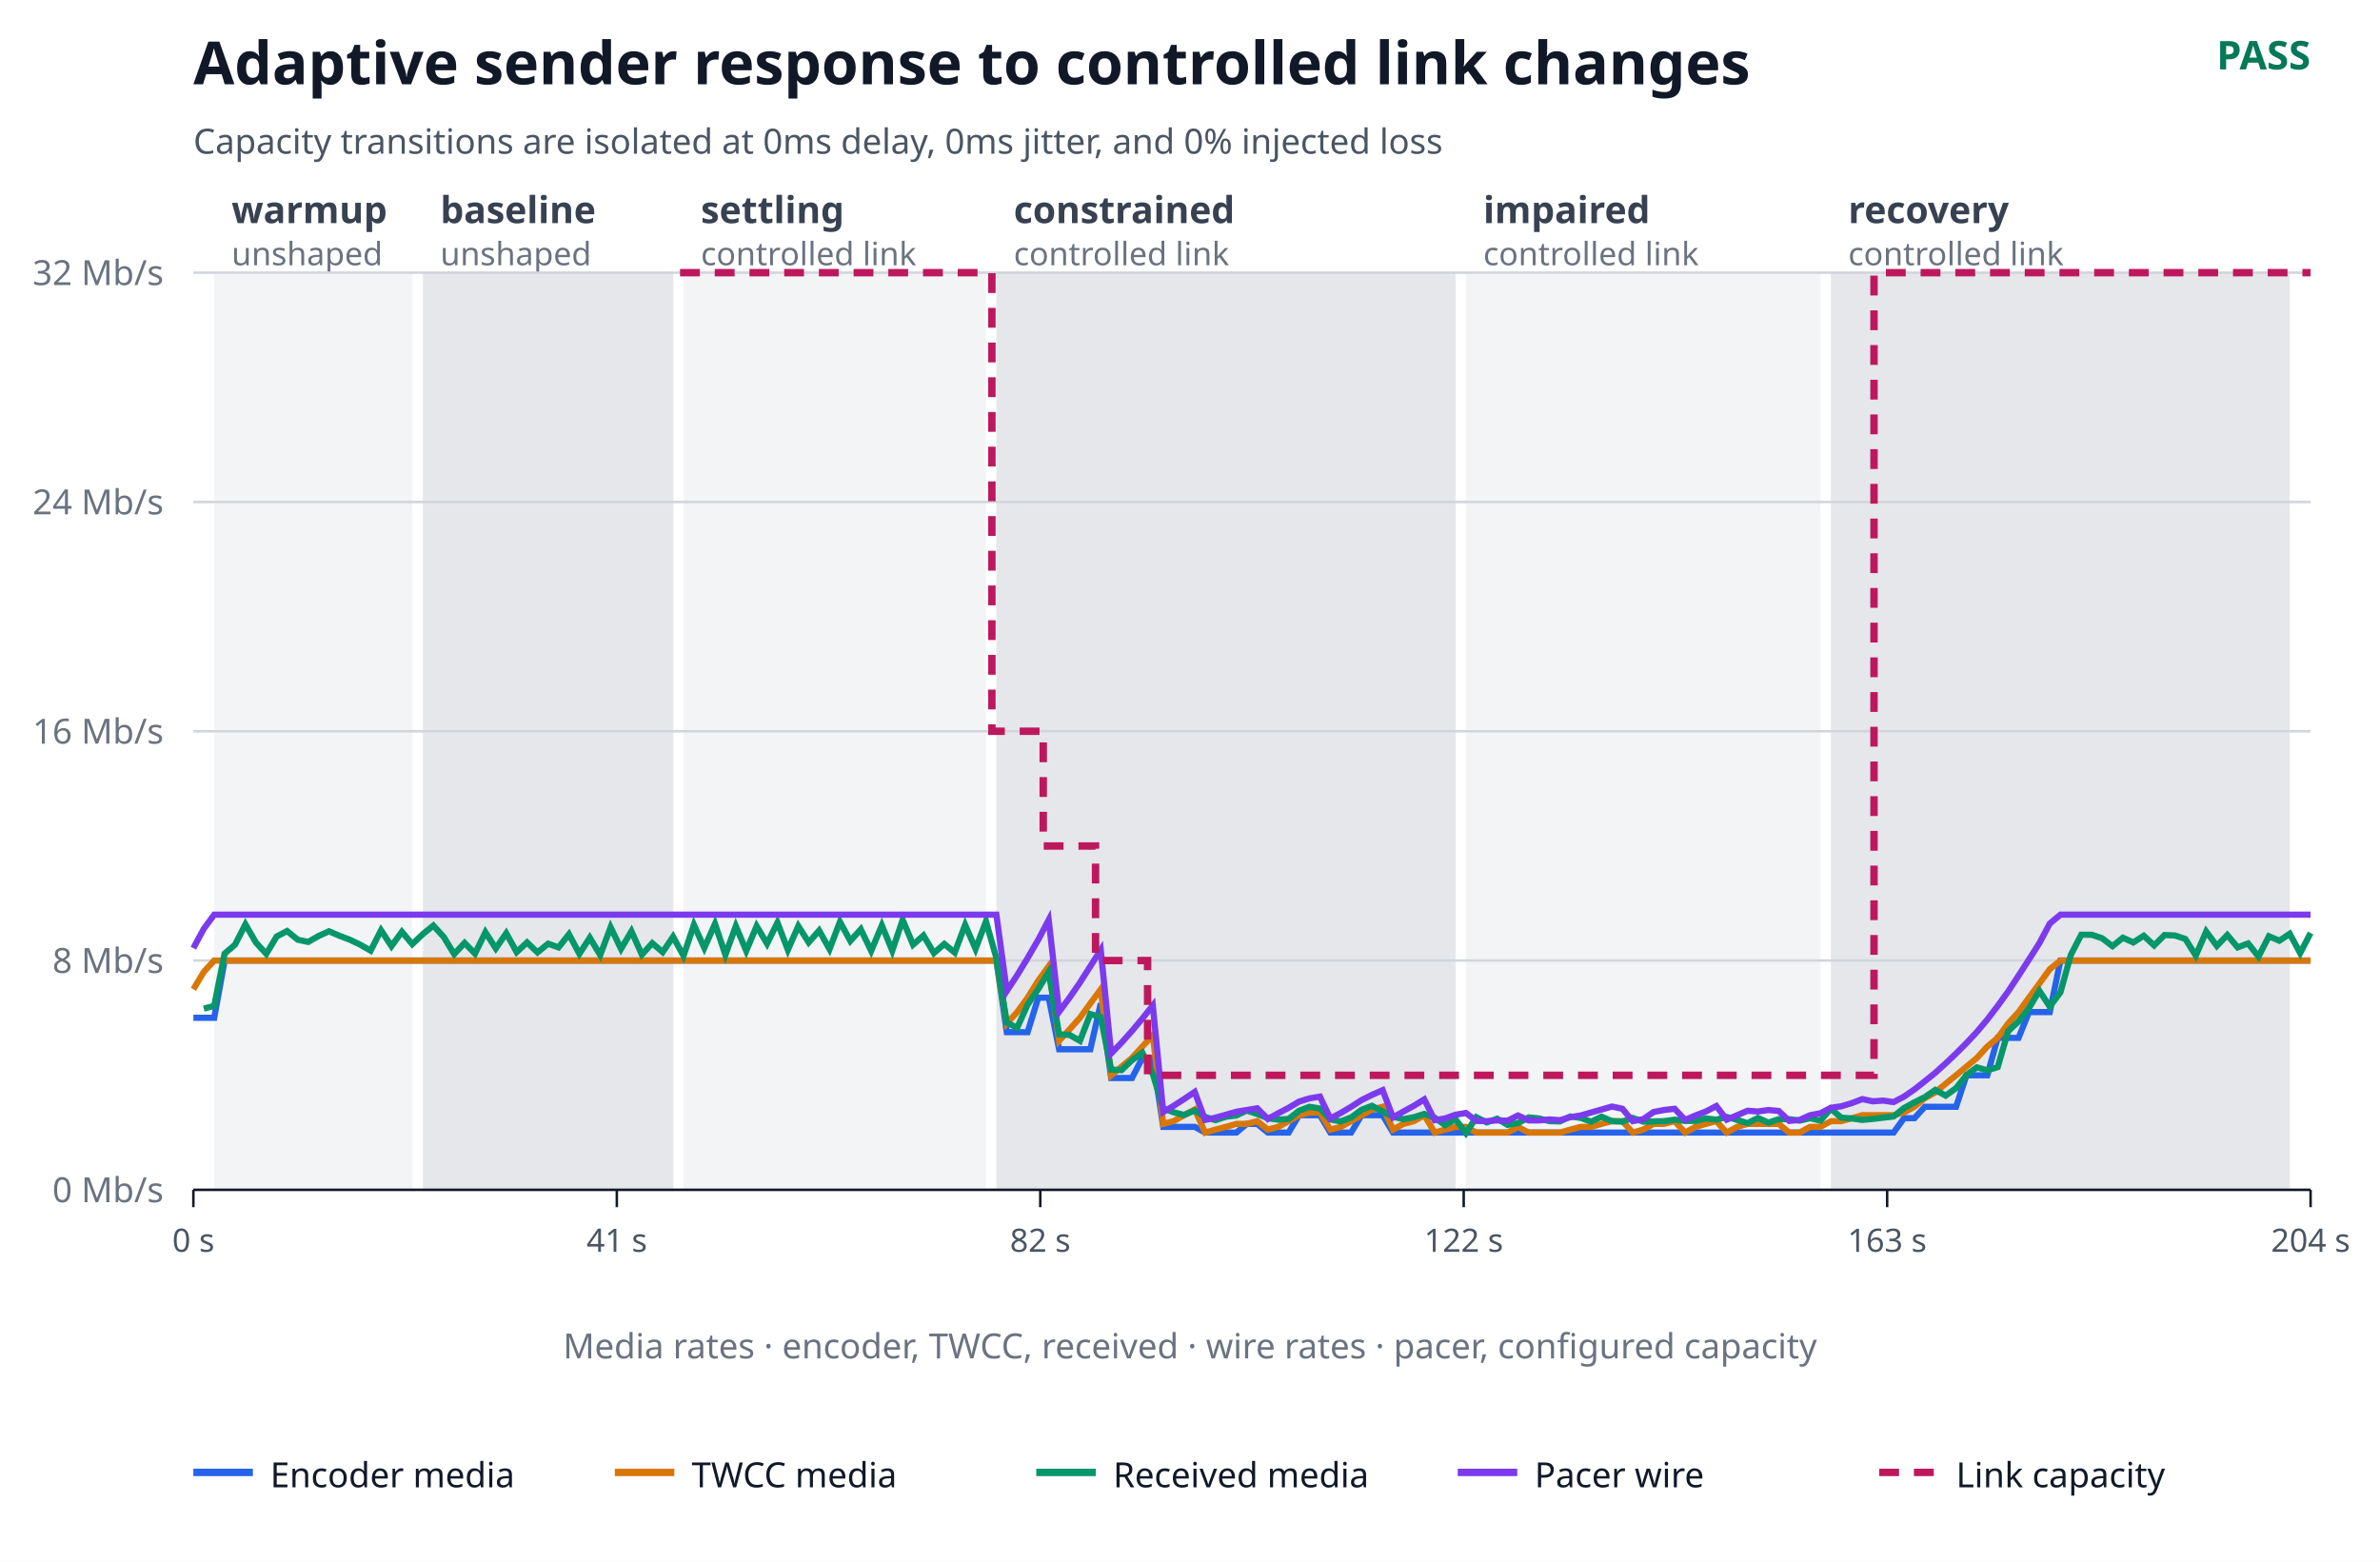
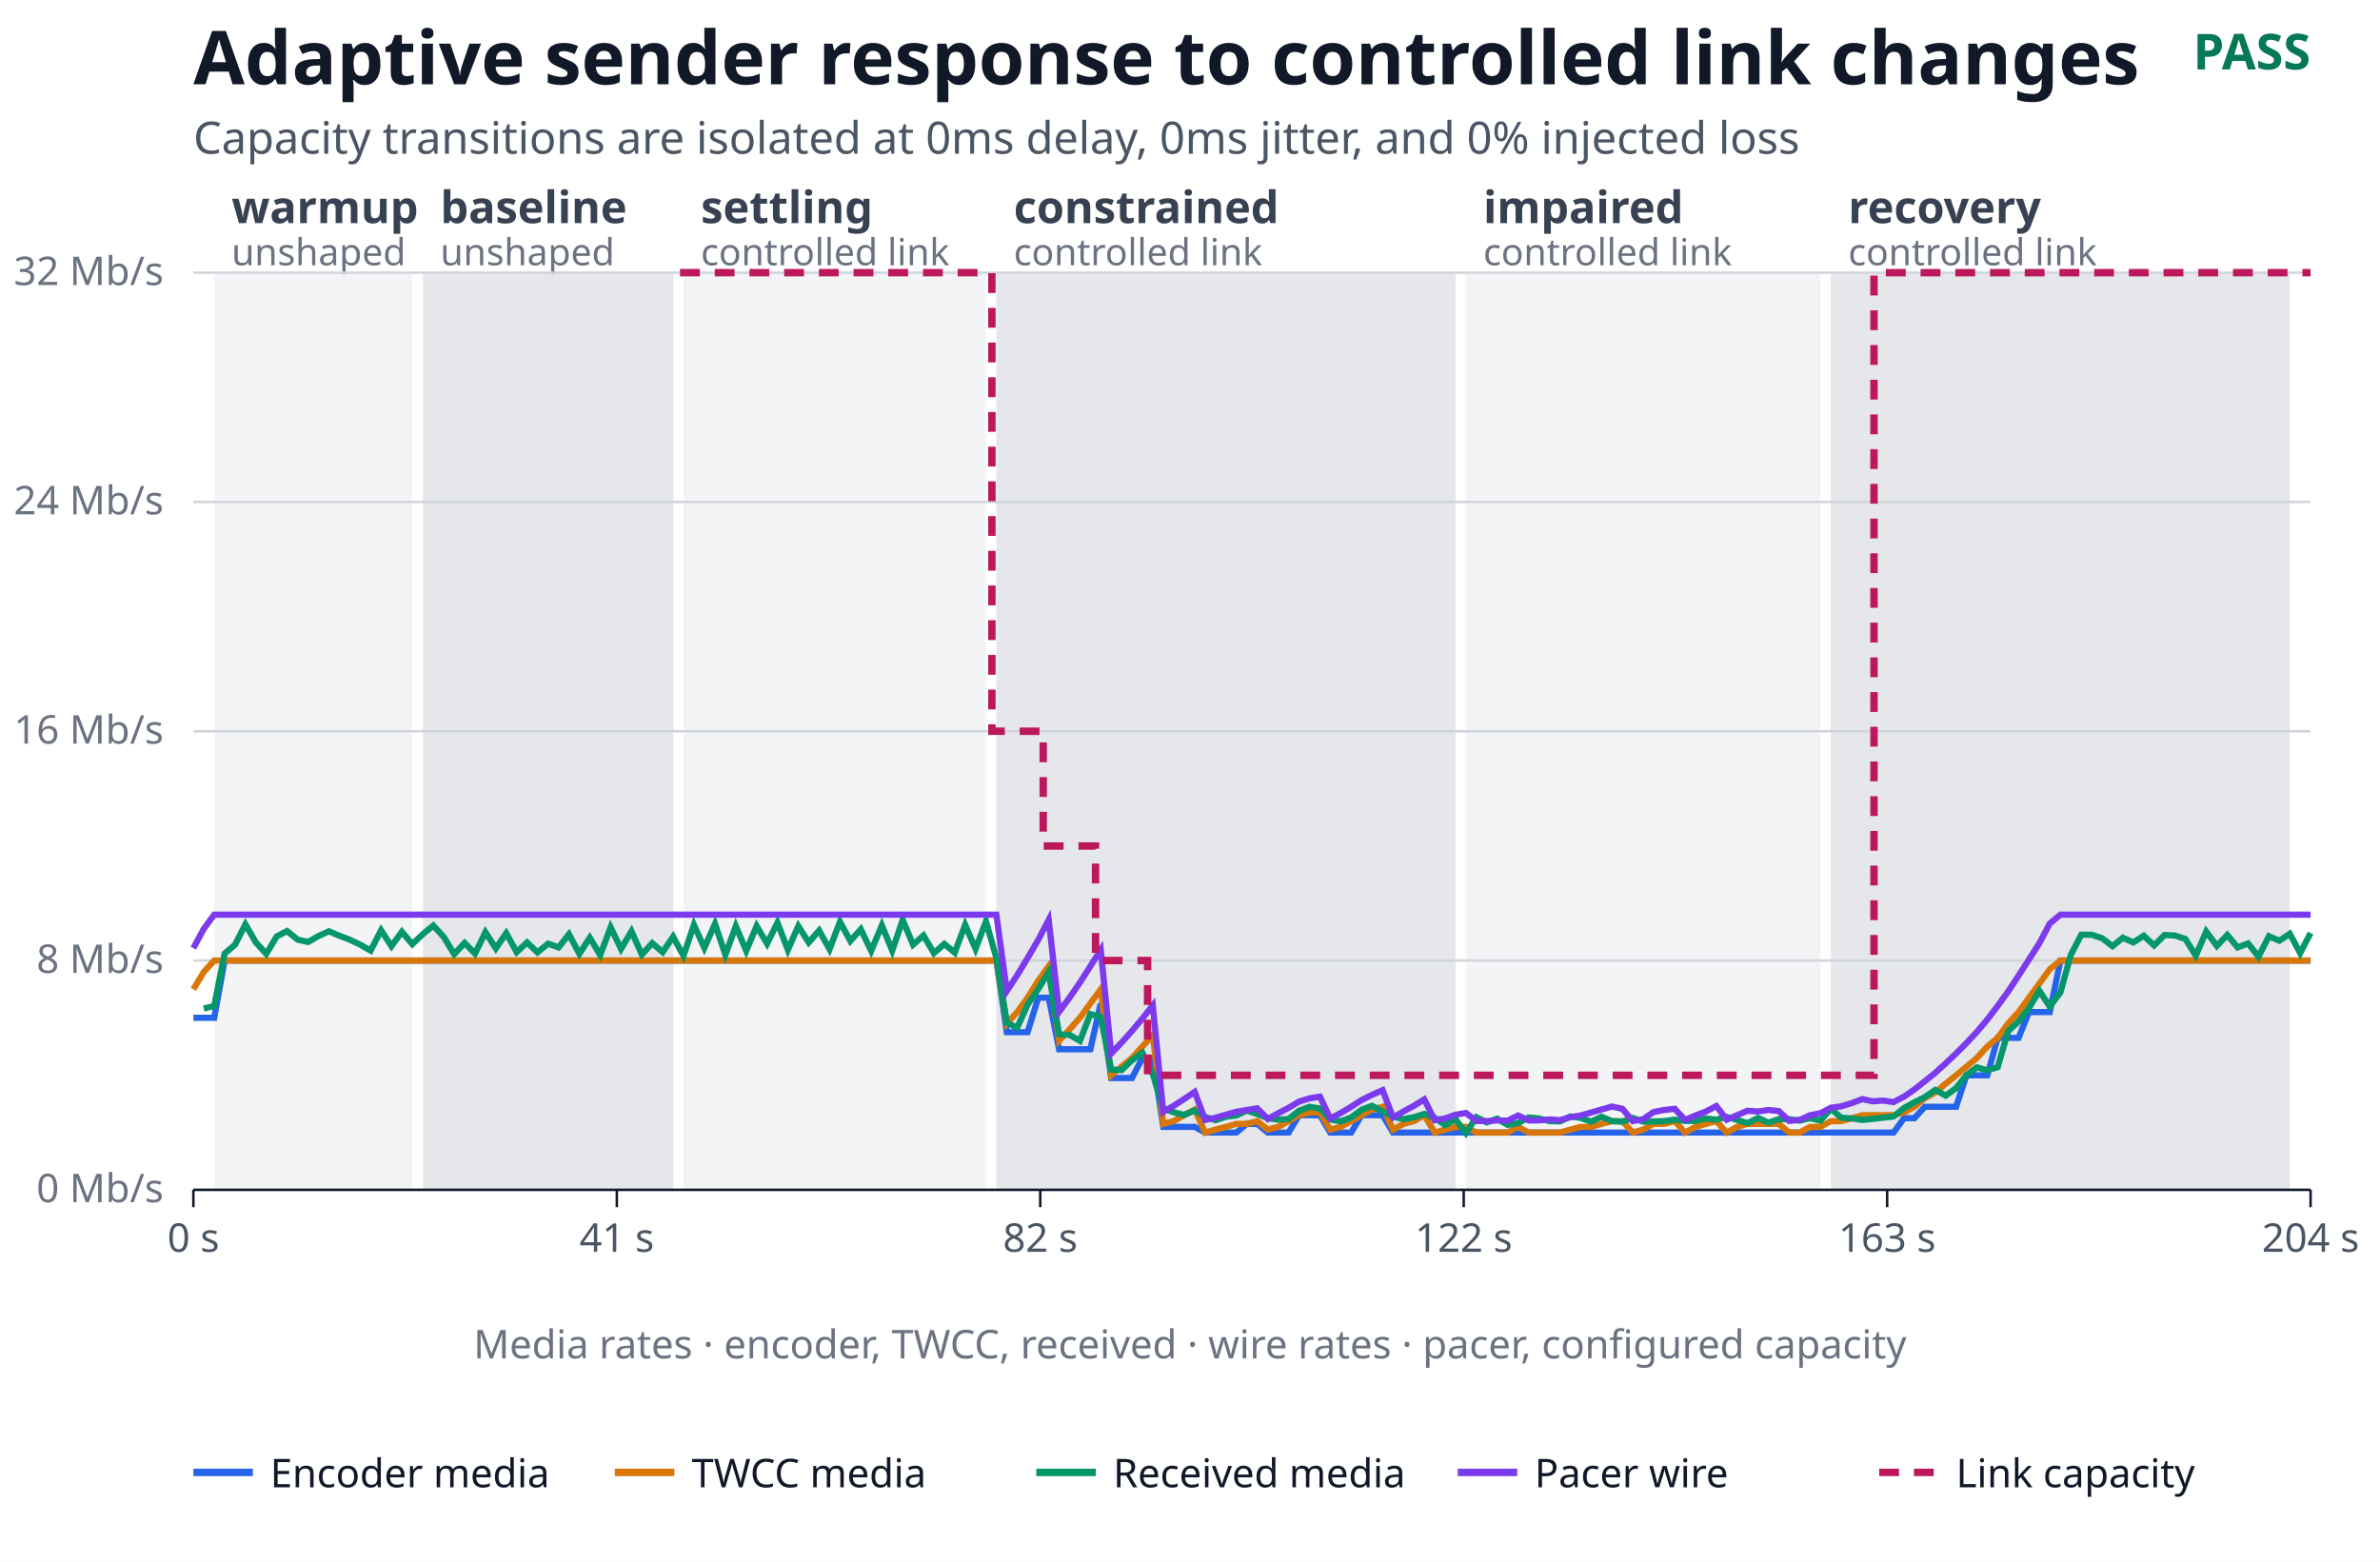
<svg xmlns="http://www.w3.org/2000/svg" width="960" height="630" viewBox="0 0 960 630" role="img" aria-labelledby="title description" style="font-family:system-ui,sans-serif">
  <rect width="100%" height="100%" fill="#ffffff" />
-   <text x="78" y="34" font-size="24" font-weight="600" fill="#111827">Adaptive sender response to controlled link changes</text>
-   <text x="78" y="62" font-size="14" fill="#4b5563">Capacity transitions are isolated at 0ms delay, 0ms jitter, and 0% injected loss</text>
-   <text x="932" y="28" text-anchor="end" font-size="16" font-weight="700" fill="#047857">PASS</text>
+   <text x="78" y="34" font-size="30" font-weight="600" fill="#111827">Adaptive sender response to controlled link changes</text>
+   <text x="78" y="62" font-size="18" fill="#4b5563">Capacity transitions are isolated at 0ms delay, 0ms jitter, and 0% injected loss</text>
+   <text x="932" y="28" text-anchor="end" font-size="20" font-weight="700" fill="#047857">PASS</text>
  <rect x="86.4" y="110" width="79.9" height="370" fill="#f3f4f6" />
-   <text x="93.4" y="90" font-size="15" font-weight="600" fill="#374151">warmup</text>
-   <text x="93.4" y="107" font-size="13" fill="#6b7280">unshaped</text>
+   <text x="93.4" y="90" font-size="18" font-weight="600" fill="#374151">warmup</text>
+   <text x="93.4" y="107" font-size="15" fill="#6b7280">unshaped</text>
  <rect x="170.6" y="110" width="101" height="370" fill="#e5e7eb" />
-   <text x="177.6" y="90" font-size="15" font-weight="600" fill="#374151">baseline</text>
-   <text x="177.6" y="107" font-size="13" fill="#6b7280">unshaped</text>
+   <text x="177.6" y="90" font-size="18" font-weight="600" fill="#374151">baseline</text>
+   <text x="177.6" y="107" font-size="15" fill="#6b7280">unshaped</text>
  <rect x="275.7" y="110" width="122" height="370" fill="#f3f4f6" />
-   <text x="282.7" y="90" font-size="15" font-weight="600" fill="#374151">settling</text>
-   <text x="282.7" y="107" font-size="13" fill="#6b7280">controlled link</text>
+   <text x="282.7" y="90" font-size="18" font-weight="600" fill="#374151">settling</text>
+   <text x="282.7" y="107" font-size="15" fill="#6b7280">controlled link</text>
  <rect x="401.9" y="110" width="185.2" height="370" fill="#e5e7eb" />
-   <text x="408.9" y="90" font-size="15" font-weight="600" fill="#374151">constrained</text>
-   <text x="408.9" y="107" font-size="13" fill="#6b7280">controlled link</text>
+   <text x="408.9" y="90" font-size="18" font-weight="600" fill="#374151">constrained</text>
+   <text x="408.9" y="107" font-size="15" fill="#6b7280">controlled link</text>
  <rect x="591.3" y="110" width="143" height="370" fill="#f3f4f6" />
-   <text x="598.3" y="90" font-size="15" font-weight="600" fill="#374151">impaired</text>
-   <text x="598.3" y="107" font-size="13" fill="#6b7280">controlled link</text>
+   <text x="598.3" y="90" font-size="18" font-weight="600" fill="#374151">impaired</text>
+   <text x="598.3" y="107" font-size="15" fill="#6b7280">controlled link</text>
  <rect x="738.5" y="110" width="185.1" height="370" fill="#e5e7eb" />
-   <text x="745.5" y="90" font-size="15" font-weight="600" fill="#374151">recovery</text>
-   <text x="745.5" y="107" font-size="13" fill="#6b7280">controlled link</text>
+   <text x="745.5" y="90" font-size="18" font-weight="600" fill="#374151">recovery</text>
+   <text x="745.5" y="107" font-size="15" fill="#6b7280">controlled link</text>
  <line x1="78" y1="480" x2="932" y2="480" stroke="#d1d5db" />
-   <text x="66" y="485" text-anchor="end" font-size="14" fill="#6b7280">0 Mb/s</text>
+   <text x="66" y="485" text-anchor="end" font-size="16" fill="#6b7280">0 Mb/s</text>
  <line x1="78" y1="387.5" x2="932" y2="387.5" stroke="#d1d5db" />
-   <text x="66" y="392.5" text-anchor="end" font-size="14" fill="#6b7280">8 Mb/s</text>
+   <text x="66" y="392.5" text-anchor="end" font-size="16" fill="#6b7280">8 Mb/s</text>
  <line x1="78" y1="295" x2="932" y2="295" stroke="#d1d5db" />
-   <text x="66" y="300" text-anchor="end" font-size="14" fill="#6b7280">16 Mb/s</text>
+   <text x="66" y="300" text-anchor="end" font-size="16" fill="#6b7280">16 Mb/s</text>
  <line x1="78" y1="202.5" x2="932" y2="202.5" stroke="#d1d5db" />
-   <text x="66" y="207.5" text-anchor="end" font-size="14" fill="#6b7280">24 Mb/s</text>
+   <text x="66" y="207.5" text-anchor="end" font-size="16" fill="#6b7280">24 Mb/s</text>
  <line x1="78" y1="110" x2="932" y2="110" stroke="#d1d5db" />
-   <text x="66" y="115" text-anchor="end" font-size="14" fill="#6b7280">32 Mb/s</text>
+   <text x="66" y="115" text-anchor="end" font-size="16" fill="#6b7280">32 Mb/s</text>
  <polyline fill="none" stroke="#2563eb" stroke-width="2.5" stroke-dasharray="" points="78,410.6 82.2,410.6 86.4,410.6 90.6,387.5 94.8,387.5 99,387.5 103.2,387.5 107.4,387.5 111.6,387.5 115.8,387.5 120.1,387.5 124.3,387.5 128.5,387.5 132.7,387.5 136.9,387.5 141.1,387.5 145.3,387.5 149.5,387.5 153.7,387.5 157.9,387.5 162.1,387.5 166.3,387.5 170.6,387.5 174.8,387.5 179,387.5 183.2,387.5 187.4,387.5 191.6,387.5 195.8,387.5 200,387.5 204.2,387.5 208.4,387.5 212.6,387.5 216.8,387.5 221.1,387.5 225.3,387.5 229.5,387.5 233.7,387.5 237.9,387.5 242.1,387.5 246.3,387.5 250.5,387.5 254.7,387.5 258.9,387.5 263.1,387.5 267.3,387.5 271.5,387.5 275.7,387.5 279.9,387.5 284.1,387.5 288.4,387.5 292.6,387.5 296.8,387.5 301,387.5 305.2,387.5 309.4,387.5 313.6,387.5 317.8,387.5 322,387.5 326.2,387.5 330.4,387.5 334.6,387.5 338.8,387.5 343,387.5 347.2,387.5 351.4,387.5 355.7,387.5 359.9,387.5 364.1,387.5 368.3,387.5 372.5,387.5 376.7,387.5 380.9,387.5 385.1,387.5 389.3,387.5 393.5,387.5 397.7,387.5 401.9,387.5 406.1,416.4 410.3,416.4 414.5,416.4 418.8,402.5 423,402.5 427.2,423.3 431.4,423.3 435.6,423.3 439.8,423.3 444,404.8 448.2,434.9 452.4,434.9 456.6,434.9 460.8,426.8 465,426.8 469.2,454.6 473.4,454.6 477.6,454.6 481.9,454.6 486.1,456.9 490.3,456.9 494.5,456.9 498.7,456.9 502.9,453.4 507.1,453.4 511.4,456.9 515.6,456.9 519.8,456.9 524,449.9 528.2,449.9 532.4,449.9 536.6,456.9 540.8,456.9 545,456.9 549.2,449.9 553.4,449.9 557.7,449.9 561.9,456.9 566.1,456.9 570.3,456.9 574.5,456.9 578.7,456.9 582.9,456.9 587.1,456.9 591.3,456.9 595.5,456.9 599.7,456.9 603.9,456.9 608.1,456.9 612.3,456.9 616.6,456.9 620.8,456.9 625,456.9 629.2,456.9 633.4,456.9 637.6,456.9 641.8,456.9 646,456.9 650.2,456.9 654.4,456.9 658.6,456.9 662.8,456.9 667,456.9 671.2,456.9 675.5,456.9 679.7,456.9 683.9,456.9 688.1,456.9 692.3,456.9 696.5,456.9 700.7,456.9 704.9,456.9 709.1,456.9 713.3,456.9 717.5,456.9 721.7,456.9 725.9,456.9 730.1,456.9 734.3,456.9 738.5,456.9 742.7,456.9 747,456.9 751.2,456.9 755.4,456.9 759.6,456.9 763.8,456.9 768,451.1 772.2,451.1 776.4,446.5 780.6,446.5 784.8,446.5 789,446.5 793.2,433.8 797.4,433.8 801.6,433.8 805.8,418.7 810,418.7 814.2,418.7 818.4,408.3 822.6,408.3 826.8,408.3 831.1,387.5 835.3,387.5 839.5,387.5 843.7,387.5 847.9,387.5 852.1,387.5 856.3,387.5 860.5,387.5 864.7,387.5 868.9,387.5 873.1,387.5 877.3,387.5 881.5,387.5 885.7,387.5 889.9,387.5 894.2,387.5 898.4,387.5 902.6,387.5 906.8,387.5 911,387.5 915.2,387.5 919.4,387.5 923.6,387.5 927.8,387.5 932,387.5" />
  <line x1="78" y1="594" x2="102" y2="594" stroke="#2563eb" stroke-width="3" />
-   <text x="109" y="600" font-size="14" fill="#111827">Encoder media</text>
+   <text x="109" y="600" font-size="16" fill="#111827">Encoder media</text>
  <polyline fill="none" stroke="#d97706" stroke-width="2.5" stroke-dasharray="" points="78,399.1 82.2,392.1 86.4,387.5 90.6,387.5 94.8,387.5 99,387.5 103.2,387.5 107.4,387.5 111.6,387.5 115.8,387.5 120.1,387.5 124.3,387.5 128.5,387.5 132.7,387.5 136.9,387.5 141.1,387.5 145.3,387.5 149.5,387.5 153.7,387.5 157.9,387.5 162.1,387.5 166.3,387.5 170.6,387.5 174.8,387.5 179,387.5 183.2,387.5 187.4,387.5 191.6,387.5 195.8,387.5 200,387.5 204.2,387.5 208.4,387.5 212.6,387.5 216.8,387.5 221.1,387.5 225.3,387.5 229.5,387.5 233.7,387.5 237.9,387.5 242.1,387.5 246.3,387.5 250.5,387.5 254.7,387.5 258.9,387.5 263.1,387.5 267.3,387.5 271.5,387.5 275.7,387.5 279.9,387.5 284.1,387.5 288.4,387.5 292.6,387.5 296.8,387.5 301,387.5 305.2,387.5 309.4,387.5 313.6,387.5 317.8,387.5 322,387.5 326.2,387.5 330.4,387.5 334.6,387.5 338.8,387.5 343,387.5 347.2,387.5 351.4,387.5 355.7,387.5 359.9,387.5 364.1,387.5 368.3,387.5 372.5,387.5 376.7,387.5 380.9,387.5 385.1,387.5 389.3,387.5 393.5,387.5 397.7,387.5 401.9,387.5 406.1,412.9 410.3,408.3 414.5,402.5 418.8,395.6 423,389.8 427.2,419.9 431.4,415.3 435.6,410.6 439.8,404.8 444,399.1 448.2,433.8 452.4,430.3 456.6,426.8 460.8,422.2 465,417.6 469.2,453.4 473.4,452.3 477.6,449.9 481.9,447.6 486.1,456.9 490.3,455.7 494.5,454.6 498.7,453.4 502.9,453.4 507.1,452.3 511.4,455.7 515.6,454.6 519.8,452.3 524,449.9 528.2,448.8 532.4,448.8 536.6,455.7 540.8,454.6 545,452.3 549.2,449.9 553.4,447.6 557.7,446.5 561.9,455.7 566.1,453.4 570.3,452.3 574.5,449.9 578.7,456.9 582.9,455.7 587.1,454.6 591.3,454.6 595.5,456.9 599.7,456.9 603.9,456.9 608.1,456.9 612.3,454.6 616.6,456.9 620.8,456.9 625,456.9 629.2,456.9 633.4,455.7 637.6,454.6 641.8,454.6 646,453.4 650.2,452.3 654.4,452.3 658.6,456.9 662.8,455.7 667,453.4 671.2,453.4 675.5,452.3 679.7,456.9 683.9,454.6 688.1,453.4 692.3,452.3 696.5,456.9 700.7,454.6 704.9,453.4 709.1,453.4 713.3,453.4 717.5,453.4 721.7,456.9 725.9,456.9 730.1,454.6 734.3,454.6 738.5,452.3 742.7,452.3 747,451.1 751.2,449.9 755.4,449.9 759.6,449.9 763.8,449.9 768,448.8 772.2,446.5 776.4,443 780.6,440.7 784.8,437.2 789,433.8 793.2,430.3 797.4,426.8 801.6,422.2 805.8,418.7 810,412.9 814.2,408.3 818.4,402.5 822.6,396.8 826.8,391 831.1,387.5 835.3,387.5 839.5,387.5 843.7,387.5 847.9,387.5 852.1,387.5 856.3,387.5 860.5,387.5 864.7,387.5 868.9,387.5 873.1,387.5 877.3,387.5 881.5,387.5 885.7,387.5 889.9,387.5 894.2,387.5 898.4,387.5 902.6,387.5 906.8,387.5 911,387.5 915.2,387.5 919.4,387.5 923.6,387.5 927.8,387.5 932,387.5" />
  <line x1="248" y1="594" x2="272" y2="594" stroke="#d97706" stroke-width="3" />
-   <text x="279" y="600" font-size="14" fill="#111827">TWCC media</text>
+   <text x="279" y="600" font-size="16" fill="#111827">TWCC media</text>
  <polyline fill="none" stroke="#059669" stroke-width="2.5" stroke-dasharray="" points="82.2,406.9 86.4,405.8 90.6,384.7 94.8,381.1 99,372.9 103.2,380.2 107.4,384.8 111.6,377.8 115.8,375.6 120.1,379.1 124.3,380 128.5,377.6 132.7,375.7 136.9,377.5 141.1,379.1 145.3,381.1 149.5,383.5 153.7,375.3 157.9,381.7 162.1,375.9 166.3,380.9 170.6,376.8 174.8,373.4 179,378 183.2,384.9 187.4,380.4 191.6,384.7 195.8,376.1 200,382.6 204.2,376.5 208.4,384.1 212.6,380.2 216.8,384.2 221.1,380.7 225.3,382.2 229.5,376.9 233.7,384.8 237.9,378.3 242.1,385.3 246.3,374.1 250.5,382.8 254.7,375.7 258.9,385.1 263.1,380.5 267.3,384.1 271.5,377.9 275.7,385.6 279.9,373.1 284.1,382.4 288.4,372.7 292.6,385.2 296.8,373.6 301,383.6 305.2,373.6 309.4,380.7 313.6,372.2 317.8,383.2 322,373.6 326.2,380.2 330.4,375.4 334.6,382.9 338.8,371.9 343,379.6 347.2,374.9 351.4,383.6 355.7,373.3 359.9,383.5 364.1,371.1 368.3,381.1 372.5,377.4 376.7,384.5 380.9,380.8 385.1,384.3 389.3,373.1 393.5,382.8 397.7,371.7 401.9,386.5 406.1,412.6 410.3,414.6 414.5,405.3 418.8,399 423,392.1 427.2,417.3 431.4,417.5 435.6,419.9 439.8,409.1 444,410.3 448.2,431.5 452.4,431.7 456.6,427.7 460.8,424.7 465,433.3 469.2,447.2 473.4,448.7 477.6,449.8 481.9,448 486.1,450.6 490.3,451.9 494.5,450.5 498.7,450 502.9,448 507.1,449.4 511.4,451.1 515.6,451.7 519.8,451.4 524,448.1 528.2,446.5 532.4,447.2 536.6,451.6 540.8,452.4 545,450.8 549.2,447.7 553.4,446.1 557.7,448.4 561.9,450.5 566.1,451.5 570.3,450.7 574.5,449.4 578.7,450.9 582.9,453.9 587.1,451.5 591.3,457.1 595.5,450.7 599.7,452.8 603.9,451.3 608.1,453.8 612.3,453.1 616.6,450.8 620.8,451.2 625,452.3 629.2,452.4 633.4,450.4 637.6,451 641.8,452.5 646,450.5 650.2,452.3 654.4,452.5 658.6,451 662.8,452.5 667,452.4 671.2,452.3 675.5,451.7 679.7,452.2 683.9,452.2 688.1,451.2 692.3,451.7 696.5,450.6 700.7,451.8 704.9,453.1 709.1,451 713.3,452.9 717.5,451.5 721.7,451.5 725.9,452.1 730.1,451.1 734.3,452.1 738.5,447.3 742.7,450.9 747,451.2 751.2,451.8 755.4,451.4 759.6,450.9 763.8,450.4 768,447 772.2,444.7 776.4,442.6 780.6,439.7 784.8,442 789,439 793.2,433.7 797.4,430.6 801.6,431.8 805.8,430.5 810,416 814.2,412.1 818.4,406.7 822.6,399.7 826.8,406.1 831.1,400.3 835.3,385.2 839.5,377.1 843.7,377.1 847.9,378.5 852.1,381.7 856.3,378.3 860.5,380.2 864.7,377.5 868.9,381.4 873.1,377.2 877.3,377.4 881.5,378.8 885.7,385.5 889.9,375.8 894.2,381.6 898.4,377.2 902.6,382.2 906.8,380.6 911,385.9 915.2,377.7 919.4,379.5 923.6,376.7 927.8,384.5 932,376.4" />
  <line x1="418" y1="594" x2="442" y2="594" stroke="#059669" stroke-width="3" />
-   <text x="449" y="600" font-size="14" fill="#111827">Received media</text>
+   <text x="449" y="600" font-size="16" fill="#111827">Received media</text>
  <polyline fill="none" stroke="#7c3aed" stroke-width="2.5" stroke-dasharray="" points="78,382.5 82.2,374.7 86.4,369 90.6,369 94.8,369 99,369 103.2,369 107.4,369 111.6,369 115.8,369 120.1,369 124.3,369 128.5,369 132.7,369 136.9,369 141.1,369 145.3,369 149.5,369 153.7,369 157.9,369 162.1,369 166.3,369 170.6,369 174.8,369 179,369 183.2,369 187.4,369 191.6,369 195.8,369 200,369 204.2,369 208.4,369 212.6,369 216.8,369 221.1,369 225.3,369 229.5,369 233.7,369 237.9,369 242.1,369 246.3,369 250.5,369 254.7,369 258.9,369 263.1,369 267.3,369 271.5,369 275.7,369 279.9,369 284.1,369 288.4,369 292.6,369 296.8,369 301,369 305.2,369 309.4,369 313.6,369 317.8,369 322,369 326.2,369 330.4,369 334.6,369 338.8,369 343,369 347.2,369 351.4,369 355.7,369 359.9,369 364.1,369 368.3,369 372.5,369 376.7,369 380.9,369 385.1,369 389.3,369 393.5,369 397.7,369 401.9,369 406.1,399.8 410.3,393.4 414.5,386.5 418.8,379.1 423,371.1 427.2,408.2 431.4,402.5 435.6,396.4 439.8,389.8 444,383.2 448.2,425 452.4,420.6 456.6,415.9 460.8,410.9 465,405.6 469.2,448.6 473.4,446.1 477.6,443.4 481.9,440.5 486.1,451.8 490.3,450.9 494.5,449.7 498.7,448.5 502.9,447.8 507.1,447.1 511.4,451.4 515.6,449.1 519.8,446.9 524,444.4 528.2,443.1 532.4,442.4 536.6,451.2 540.8,449 545,446.5 549.2,443.8 553.4,441.7 557.7,439.8 561.9,450.8 566.1,448.4 570.3,446.1 574.5,443.5 578.7,451.9 582.9,451.2 587.1,449.7 591.3,449 595.5,452.2 599.7,452.3 603.9,452 608.1,452.1 612.3,450 616.6,452 620.8,452 625,451.6 629.2,451.9 633.4,450.7 637.6,450 641.8,448.8 646,447.6 650.2,446.4 654.4,447.3 658.6,452.3 662.8,451.5 667,448.6 671.2,447.8 675.5,447.3 679.7,451.8 683.9,450 688.1,448.4 692.3,446.2 696.5,451.7 700.7,449.9 704.9,448.1 709.1,448.4 713.3,447.8 717.5,448.2 721.7,452.2 725.9,451.8 730.1,449.9 734.3,449.1 738.5,446.9 742.7,446.3 747,445 751.2,443.4 755.4,444.3 759.6,444 763.8,444.6 768,442.4 772.2,439.5 776.4,436.2 780.6,432.8 784.8,429 789,425 793.2,420.8 797.4,416.3 801.6,411.3 805.8,405.8 810,400 814.2,393.6 818.4,387.1 822.6,380.5 826.8,372.6 831.1,369 835.3,369 839.5,369 843.7,369 847.9,369 852.1,369 856.3,369 860.5,369 864.7,369 868.9,369 873.1,369 877.3,369 881.5,369 885.7,369 889.9,369 894.2,369 898.4,369 902.6,369 906.8,369 911,369 915.2,369 919.4,369 923.6,369 927.8,369 932,369" />
  <line x1="588" y1="594" x2="612" y2="594" stroke="#7c3aed" stroke-width="3" />
-   <text x="619" y="600" font-size="14" fill="#111827">Pacer wire</text>
+   <text x="619" y="600" font-size="16" fill="#111827">Pacer wire</text>
  <polyline fill="none" stroke="#be185d" stroke-width="3" stroke-dasharray="8 6" points="274.3,110 400.1,110 400.1,295 420.8,295 420.8,341.3 441.9,341.3 441.9,387.5 462.9,387.5 462.9,433.8 755.9,433.8 755.9,110 932,110" />
  <line x1="758" y1="594" x2="782" y2="594" stroke="#be185d" stroke-width="3" stroke-dasharray="8 6" />
-   <text x="789" y="600" font-size="14" fill="#111827">Link capacity</text>
+   <text x="789" y="600" font-size="16" fill="#111827">Link capacity</text>
  <line x1="78" y1="480" x2="932" y2="480" stroke="#111827" />
  <line x1="78" y1="480" x2="78" y2="487" stroke="#111827" />
-   <text x="78" y="505" text-anchor="middle" font-size="13" fill="#4b5563">0 s</text>
+   <text x="78" y="505" text-anchor="middle" font-size="16" fill="#4b5563">0 s</text>
  <line x1="248.8" y1="480" x2="248.8" y2="487" stroke="#111827" />
-   <text x="248.8" y="505" text-anchor="middle" font-size="13" fill="#4b5563">41 s</text>
+   <text x="248.8" y="505" text-anchor="middle" font-size="16" fill="#4b5563">41 s</text>
  <line x1="419.6" y1="480" x2="419.6" y2="487" stroke="#111827" />
-   <text x="419.6" y="505" text-anchor="middle" font-size="13" fill="#4b5563">82 s</text>
+   <text x="419.6" y="505" text-anchor="middle" font-size="16" fill="#4b5563">82 s</text>
  <line x1="590.4" y1="480" x2="590.4" y2="487" stroke="#111827" />
-   <text x="590.4" y="505" text-anchor="middle" font-size="13" fill="#4b5563">122 s</text>
+   <text x="590.4" y="505" text-anchor="middle" font-size="16" fill="#4b5563">122 s</text>
  <line x1="761.2" y1="480" x2="761.2" y2="487" stroke="#111827" />
-   <text x="761.2" y="505" text-anchor="middle" font-size="13" fill="#4b5563">163 s</text>
+   <text x="761.2" y="505" text-anchor="middle" font-size="16" fill="#4b5563">163 s</text>
  <line x1="932" y1="480" x2="932" y2="487" stroke="#111827" />
-   <text x="932" y="505" text-anchor="middle" font-size="13" fill="#4b5563">204 s</text>
-   <text x="480" y="548" text-anchor="middle" font-size="14" fill="#6b7280">Media rates · encoder, TWCC, received · wire rates · pacer, configured capacity</text>
+   <text x="932" y="505" text-anchor="middle" font-size="16" fill="#4b5563">204 s</text>
+   <text x="480" y="548" text-anchor="middle" font-size="16" fill="#6b7280">Media rates · encoder, TWCC, received · wire rates · pacer, configured capacity</text>
</svg>
